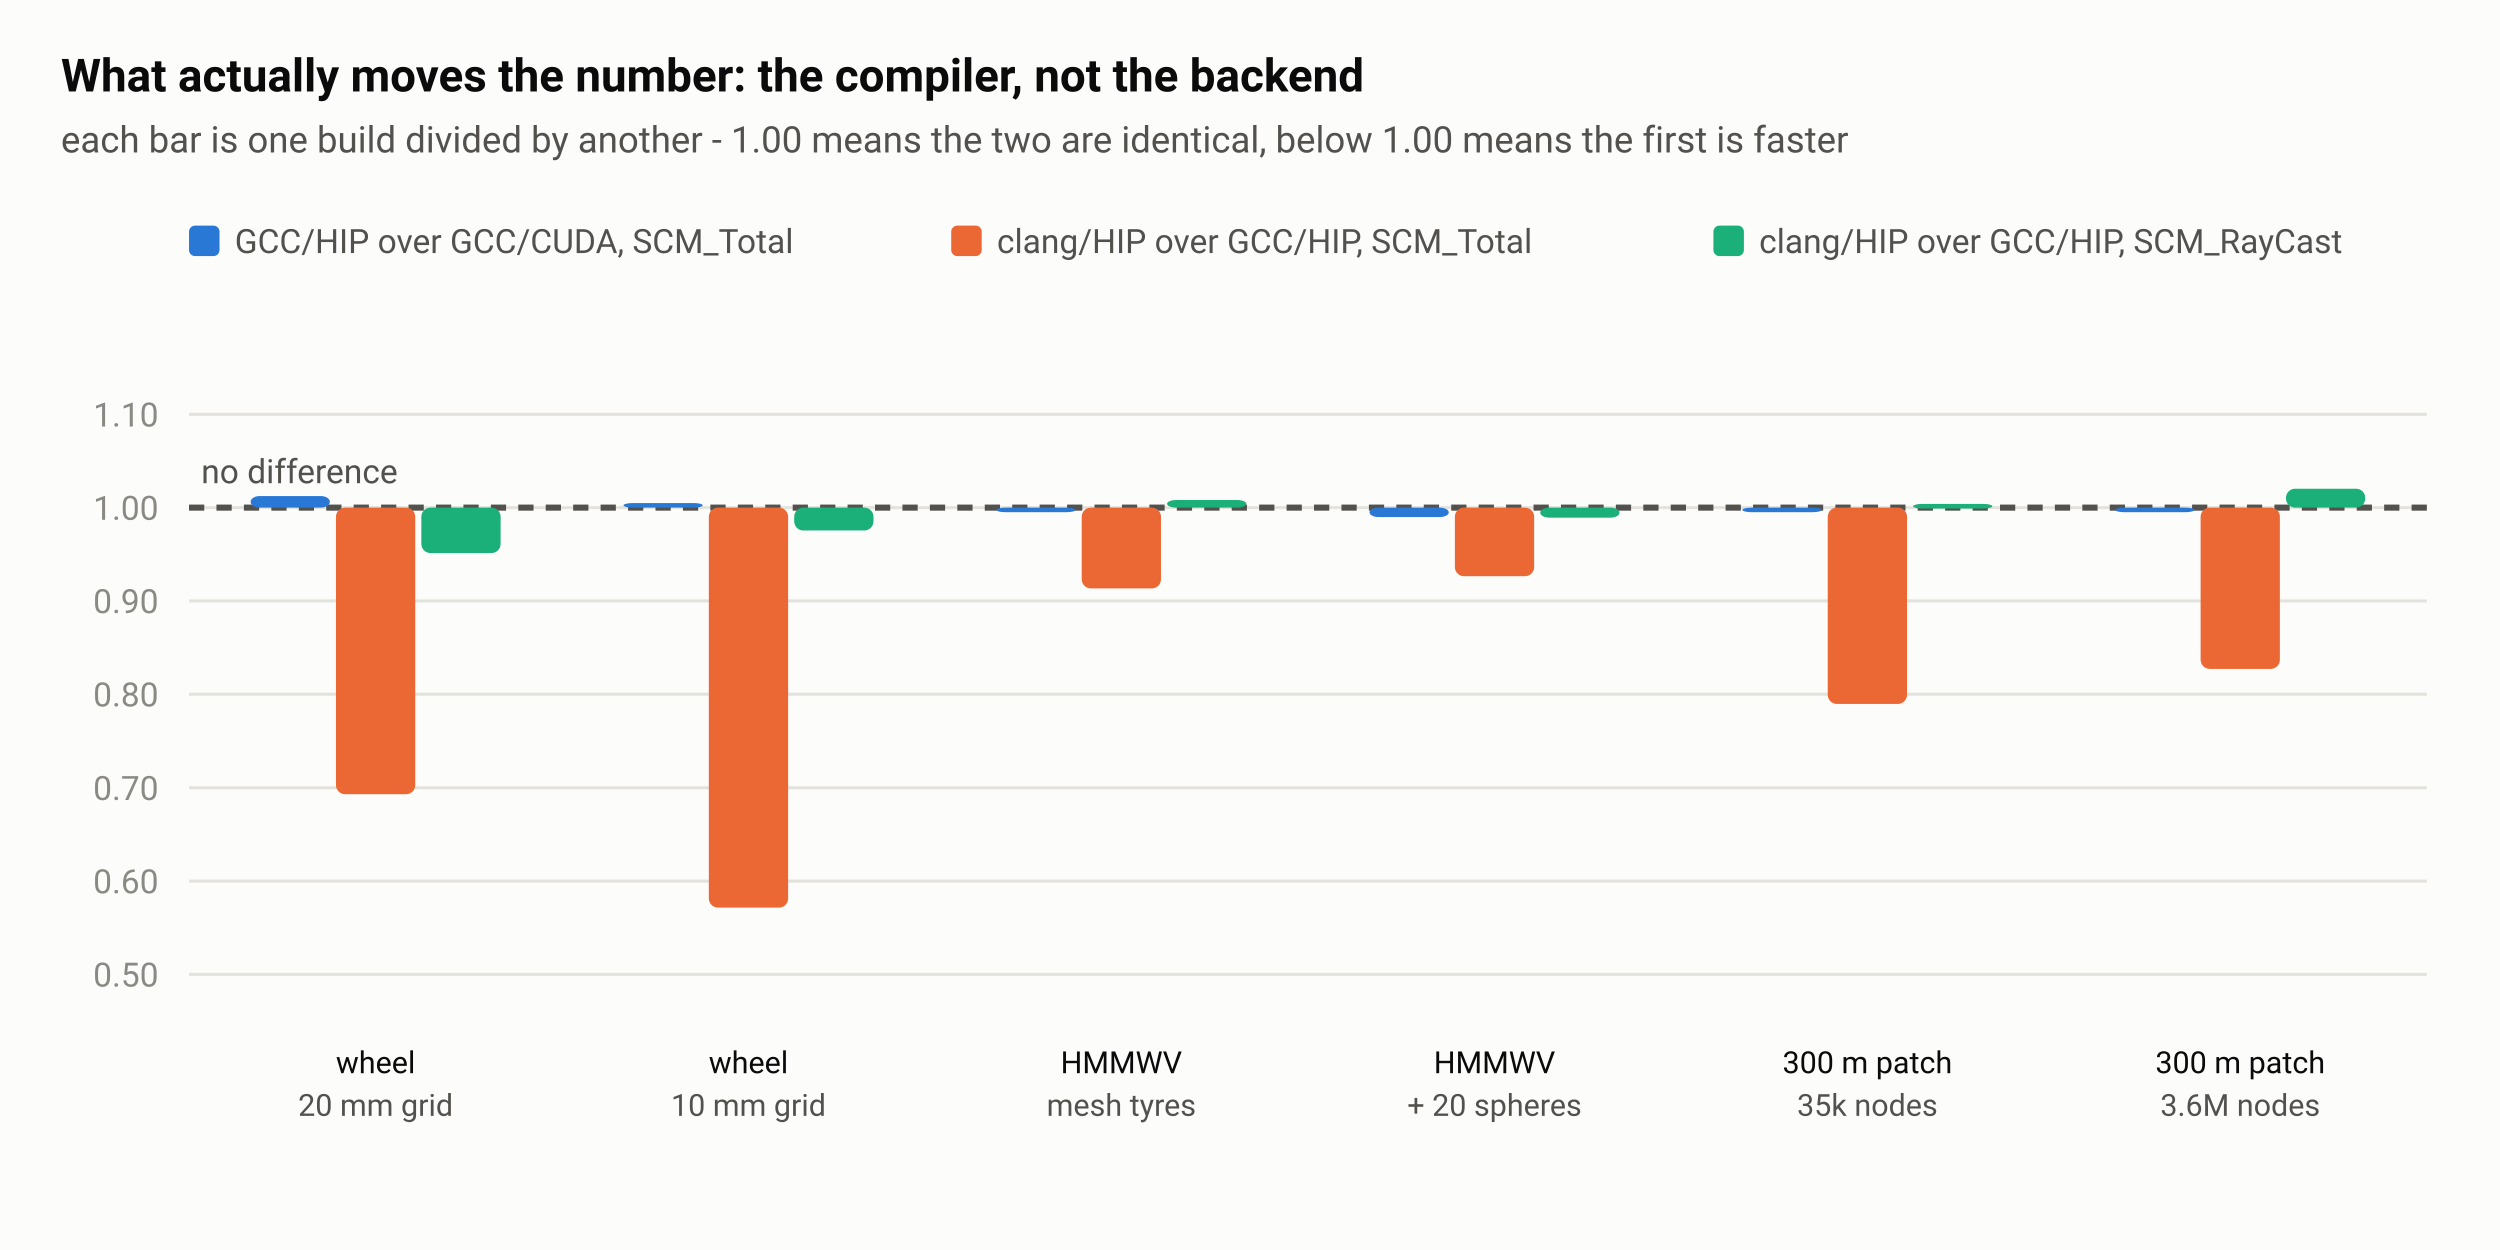
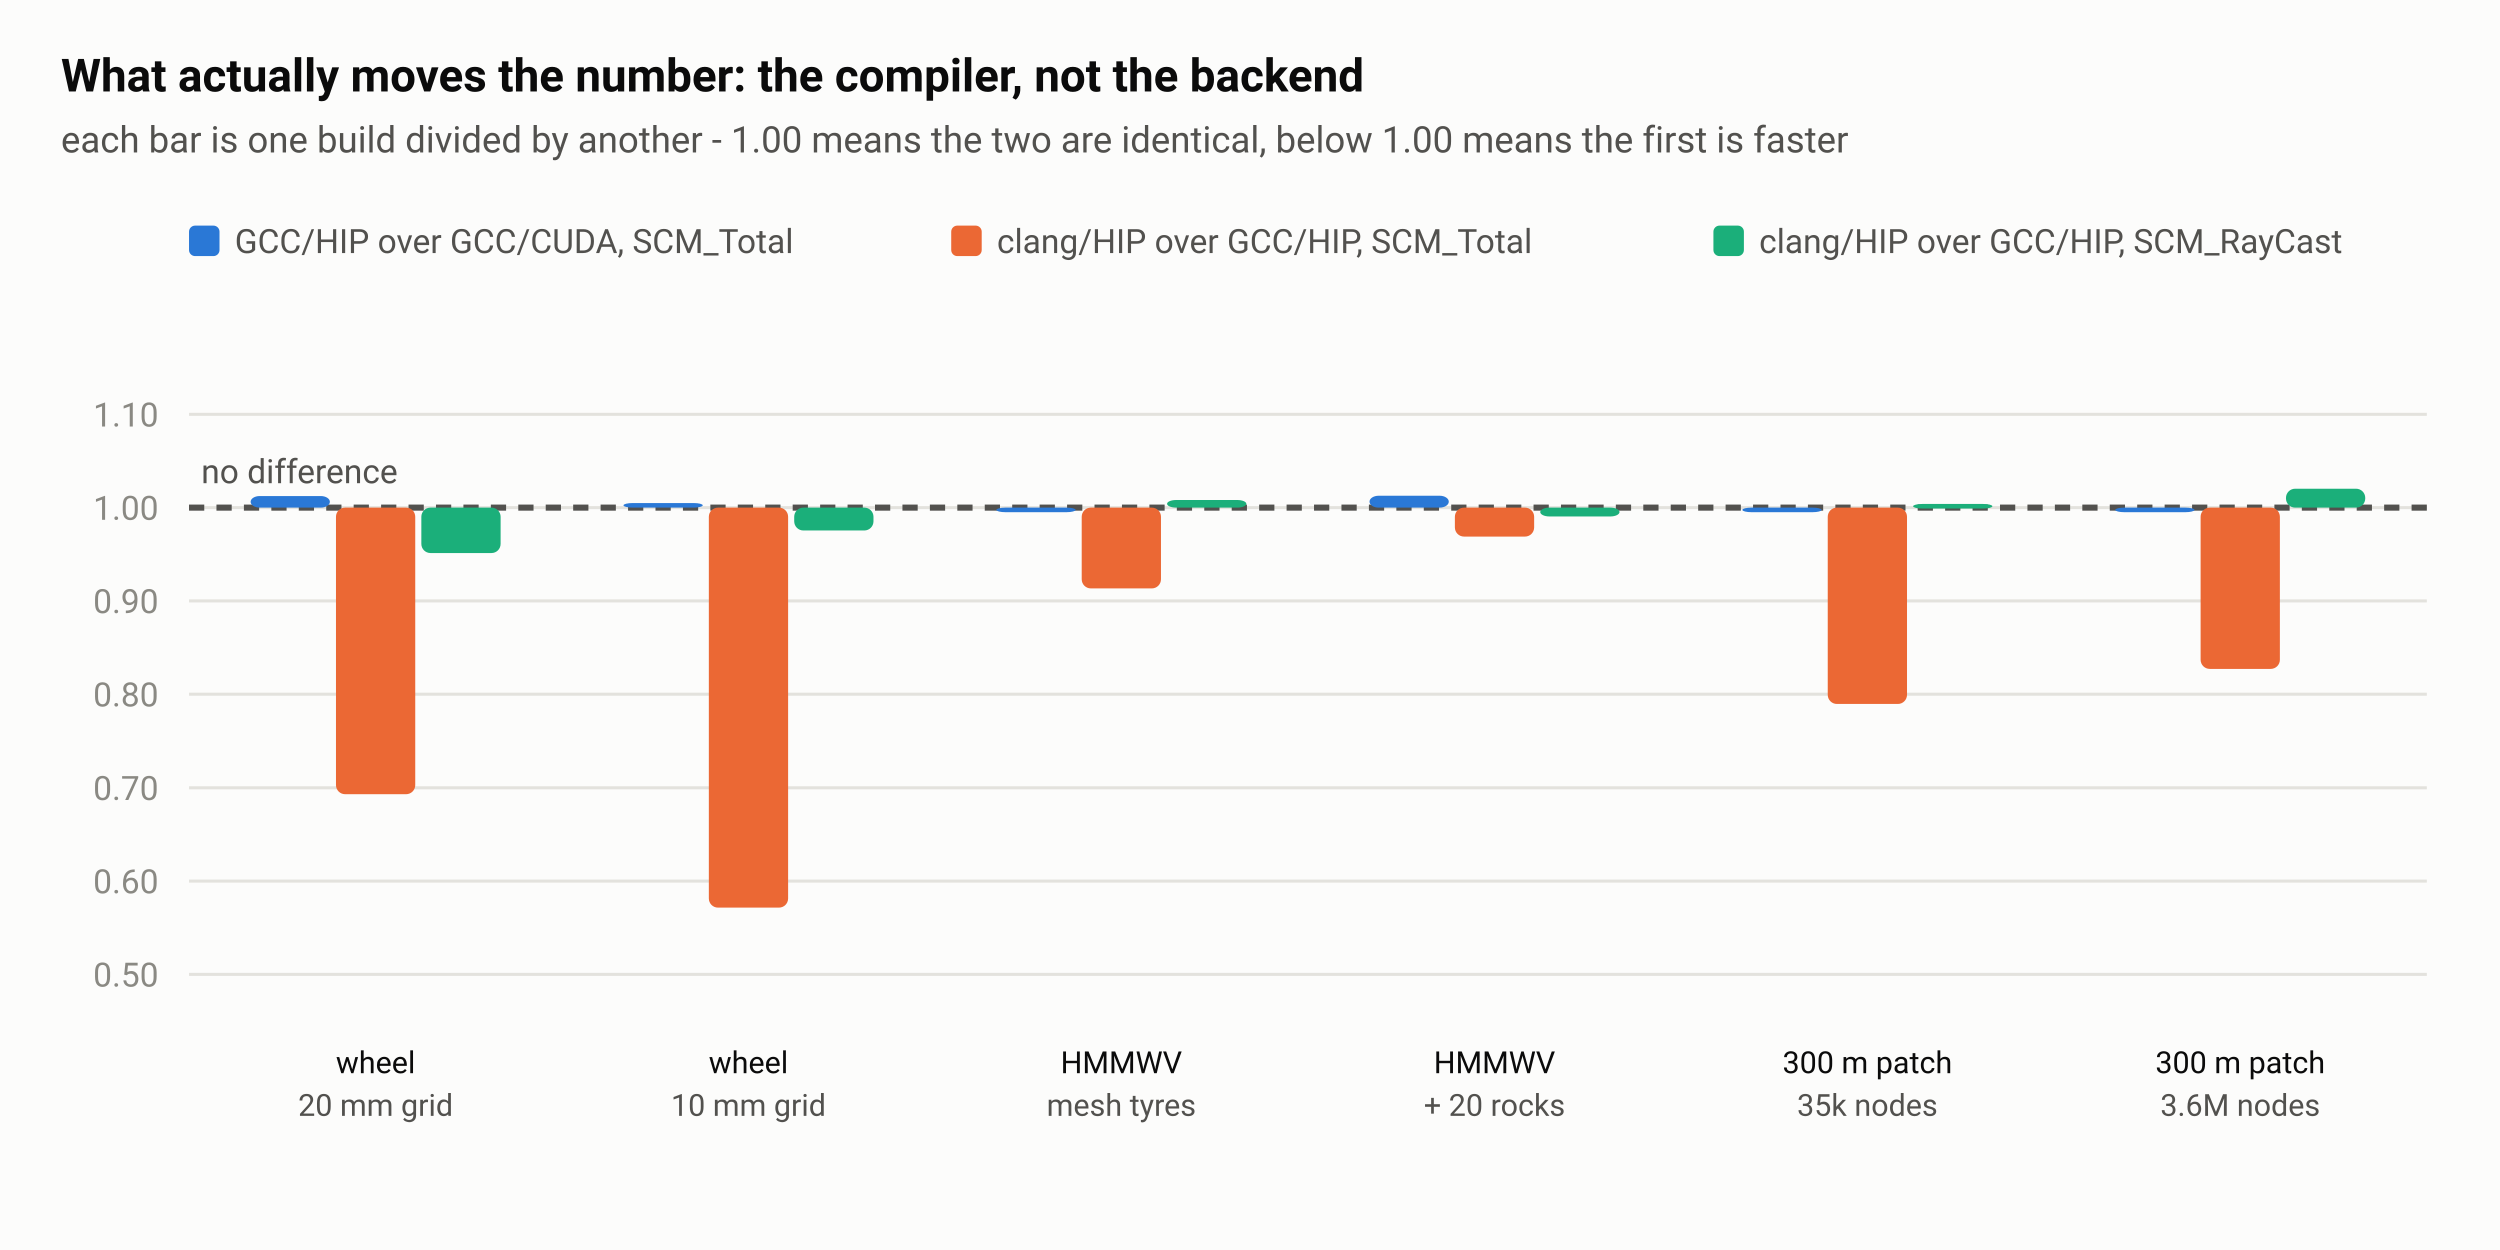
<svg xmlns="http://www.w3.org/2000/svg" width="820" height="410" viewBox="0 0 820 410" role="img">
  <rect width="820" height="410" fill="#fcfcfb" />
  <text x="20.0" y="30.0" font-family="system-ui,-apple-system,'Segoe UI',Roboto,sans-serif" font-size="15" font-weight="600" fill="#0b0b0b" text-anchor="start">What actually moves the number: the compiler, not the backend</text>
  <text x="20.0" y="50.0" font-family="system-ui,-apple-system,'Segoe UI',Roboto,sans-serif" font-size="12" font-weight="400" fill="#52514e" text-anchor="start">each bar is one build divided by another - 1.00 means the two are identical, below 1.00 means the first is faster</text>
  <line x1="62" y1="319.6" x2="796" y2="319.6" stroke="#e3e2dd" stroke-width="1" />
  <text x="52.0" y="323.6" font-family="system-ui,-apple-system,'Segoe UI',Roboto,sans-serif" font-size="11" font-weight="400" fill="#8a8983" text-anchor="end">0.50</text>
  <line x1="62" y1="289.0" x2="796" y2="289.0" stroke="#e3e2dd" stroke-width="1" />
  <text x="52.0" y="293.0" font-family="system-ui,-apple-system,'Segoe UI',Roboto,sans-serif" font-size="11" font-weight="400" fill="#8a8983" text-anchor="end">0.60</text>
  <line x1="62" y1="258.4" x2="796" y2="258.4" stroke="#e3e2dd" stroke-width="1" />
  <text x="52.0" y="262.4" font-family="system-ui,-apple-system,'Segoe UI',Roboto,sans-serif" font-size="11" font-weight="400" fill="#8a8983" text-anchor="end">0.70</text>
  <line x1="62" y1="227.7" x2="796" y2="227.7" stroke="#e3e2dd" stroke-width="1" />
  <text x="52.0" y="231.7" font-family="system-ui,-apple-system,'Segoe UI',Roboto,sans-serif" font-size="11" font-weight="400" fill="#8a8983" text-anchor="end">0.80</text>
  <line x1="62" y1="197.1" x2="796" y2="197.1" stroke="#e3e2dd" stroke-width="1" />
  <text x="52.0" y="201.1" font-family="system-ui,-apple-system,'Segoe UI',Roboto,sans-serif" font-size="11" font-weight="400" fill="#8a8983" text-anchor="end">0.90</text>
  <line x1="62" y1="166.5" x2="796" y2="166.5" stroke="#e3e2dd" stroke-width="1" />
  <text x="52.0" y="170.5" font-family="system-ui,-apple-system,'Segoe UI',Roboto,sans-serif" font-size="11" font-weight="400" fill="#8a8983" text-anchor="end">1.00</text>
  <line x1="62" y1="135.9" x2="796" y2="135.9" stroke="#e3e2dd" stroke-width="1" />
  <text x="52.0" y="139.9" font-family="system-ui,-apple-system,'Segoe UI',Roboto,sans-serif" font-size="11" font-weight="400" fill="#8a8983" text-anchor="end">1.10</text>
  <line x1="62" y1="166.5" x2="796" y2="166.5" stroke="#52514e" stroke-width="2" stroke-dasharray="5 4" />
  <text x="66.0" y="158.5" font-family="system-ui,-apple-system,'Segoe UI',Roboto,sans-serif" font-size="11" font-weight="400" fill="#52514e" text-anchor="start">no difference</text>
  <text x="123.2" y="352.0" font-family="system-ui,-apple-system,'Segoe UI',Roboto,sans-serif" font-size="10" font-weight="400" fill="#0b0b0b" text-anchor="middle">wheel</text>
  <text x="123.2" y="366.0" font-family="system-ui,-apple-system,'Segoe UI',Roboto,sans-serif" font-size="10" font-weight="400" fill="#52514e" text-anchor="middle">20 mm grid</text>
  <rect x="82.2" y="162.7" width="26.0" height="3.8" rx="3" fill="#2a78d6" />
  <rect x="110.2" y="166.5" width="26.0" height="94.0" rx="3" fill="#eb6834" />
  <rect x="138.2" y="166.5" width="26.0" height="14.9" rx="3" fill="#1baf7a" />
  <text x="245.5" y="352.0" font-family="system-ui,-apple-system,'Segoe UI',Roboto,sans-serif" font-size="10" font-weight="400" fill="#0b0b0b" text-anchor="middle">wheel</text>
  <text x="245.5" y="366.0" font-family="system-ui,-apple-system,'Segoe UI',Roboto,sans-serif" font-size="10" font-weight="400" fill="#52514e" text-anchor="middle">10 mm grid</text>
  <rect x="204.5" y="165.0" width="26.0" height="1.5" rx="3" fill="#2a78d6" />
  <rect x="232.5" y="166.5" width="26.0" height="131.2" rx="3" fill="#eb6834" />
  <rect x="260.5" y="166.5" width="26.0" height="7.5" rx="3" fill="#1baf7a" />
  <text x="367.8" y="352.0" font-family="system-ui,-apple-system,'Segoe UI',Roboto,sans-serif" font-size="10" font-weight="400" fill="#0b0b0b" text-anchor="middle">HMMWV</text>
  <text x="367.8" y="366.0" font-family="system-ui,-apple-system,'Segoe UI',Roboto,sans-serif" font-size="10" font-weight="400" fill="#52514e" text-anchor="middle">mesh tyres</text>
  <rect x="326.8" y="166.5" width="26.0" height="1.5" rx="3" fill="#2a78d6" />
  <rect x="354.8" y="166.5" width="26.0" height="26.5" rx="3" fill="#eb6834" />
  <rect x="382.8" y="164.0" width="26.0" height="2.5" rx="3" fill="#1baf7a" />
  <text x="490.2" y="352.0" font-family="system-ui,-apple-system,'Segoe UI',Roboto,sans-serif" font-size="10" font-weight="400" fill="#0b0b0b" text-anchor="middle">HMMWV</text>
-   <text x="490.2" y="366.0" font-family="system-ui,-apple-system,'Segoe UI',Roboto,sans-serif" font-size="10" font-weight="400" fill="#52514e" text-anchor="middle">+ 20 spheres</text>
-   <rect x="449.2" y="166.5" width="26.0" height="3.1" rx="3" fill="#2a78d6" />
-   <rect x="477.2" y="166.5" width="26.0" height="22.5" rx="3" fill="#eb6834" />
-   <rect x="505.2" y="166.5" width="26.0" height="3.3" rx="3" fill="#1baf7a" />
+   <text x="490.2" y="366.0" font-family="system-ui,-apple-system,'Segoe UI',Roboto,sans-serif" font-size="10" font-weight="400" fill="#52514e" text-anchor="middle">+ 20 rocks</text>
+   <rect x="449.2" y="162.6" width="26.0" height="3.9" rx="3" fill="#2a78d6" />
+   <rect x="477.2" y="166.5" width="26.0" height="9.5" rx="3" fill="#eb6834" />
+   <rect x="505.2" y="166.5" width="26.0" height="2.9" rx="3" fill="#1baf7a" />
  <text x="612.5" y="352.0" font-family="system-ui,-apple-system,'Segoe UI',Roboto,sans-serif" font-size="10" font-weight="400" fill="#0b0b0b" text-anchor="middle">300 m patch</text>
  <text x="612.5" y="366.0" font-family="system-ui,-apple-system,'Segoe UI',Roboto,sans-serif" font-size="10" font-weight="400" fill="#52514e" text-anchor="middle">35k nodes</text>
  <rect x="571.5" y="166.5" width="26.0" height="1.5" rx="3" fill="#2a78d6" />
  <rect x="599.5" y="166.5" width="26.0" height="64.4" rx="3" fill="#eb6834" />
  <rect x="627.5" y="165.3" width="26.0" height="1.5" rx="3" fill="#1baf7a" />
  <text x="734.8" y="352.0" font-family="system-ui,-apple-system,'Segoe UI',Roboto,sans-serif" font-size="10" font-weight="400" fill="#0b0b0b" text-anchor="middle">300 m patch</text>
  <text x="734.8" y="366.0" font-family="system-ui,-apple-system,'Segoe UI',Roboto,sans-serif" font-size="10" font-weight="400" fill="#52514e" text-anchor="middle">3.6M nodes</text>
  <rect x="693.8" y="166.5" width="26.0" height="1.5" rx="3" fill="#2a78d6" />
  <rect x="721.8" y="166.5" width="26.0" height="52.9" rx="3" fill="#eb6834" />
  <rect x="749.8" y="160.3" width="26.0" height="6.2" rx="3" fill="#1baf7a" />
  <rect x="62" y="74" width="10" height="10" rx="2" fill="#2a78d6" />
  <text x="77.0" y="83.0" font-family="system-ui,-apple-system,'Segoe UI',Roboto,sans-serif" font-size="11" font-weight="400" fill="#52514e" text-anchor="start">GCC/HIP over GCC/CUDA, SCM_Total</text>
  <rect x="312" y="74" width="10" height="10" rx="2" fill="#eb6834" />
  <text x="327.0" y="83.0" font-family="system-ui,-apple-system,'Segoe UI',Roboto,sans-serif" font-size="11" font-weight="400" fill="#52514e" text-anchor="start">clang/HIP over GCC/HIP, SCM_Total</text>
  <rect x="562" y="74" width="10" height="10" rx="2" fill="#1baf7a" />
  <text x="577.0" y="83.0" font-family="system-ui,-apple-system,'Segoe UI',Roboto,sans-serif" font-size="11" font-weight="400" fill="#52514e" text-anchor="start">clang/HIP over GCC/HIP, SCM_RayCast</text>
</svg>
